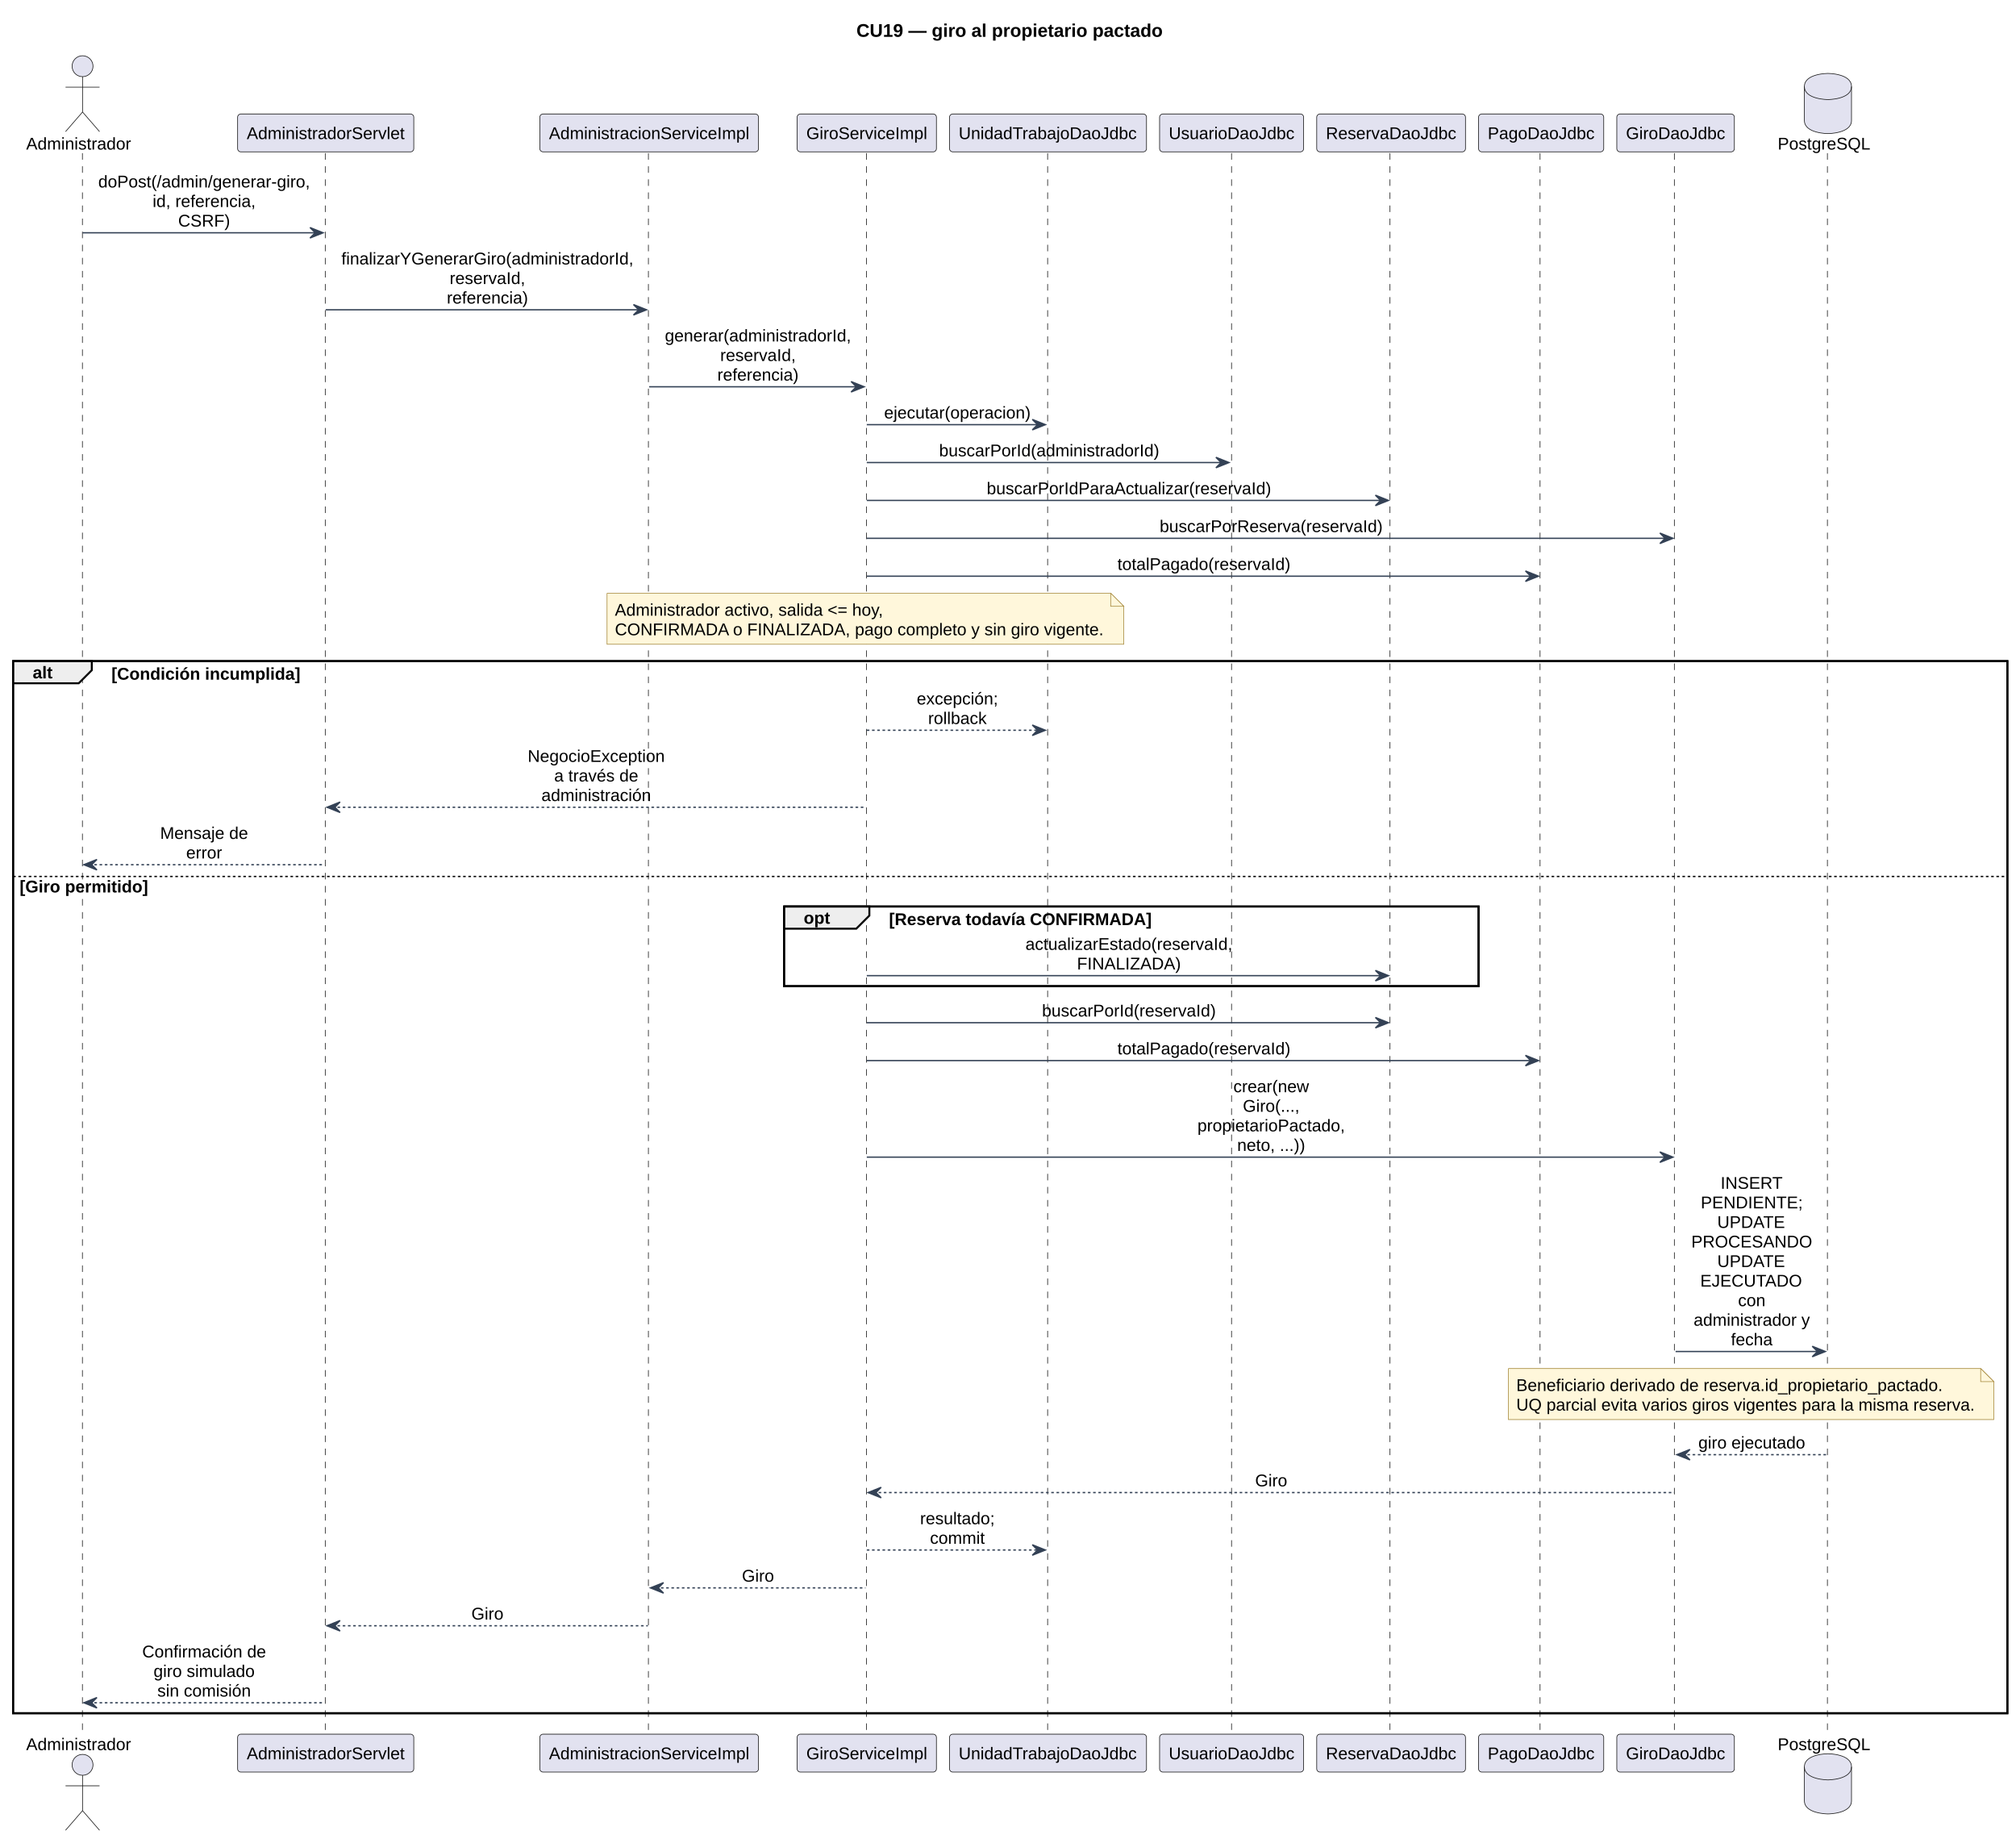
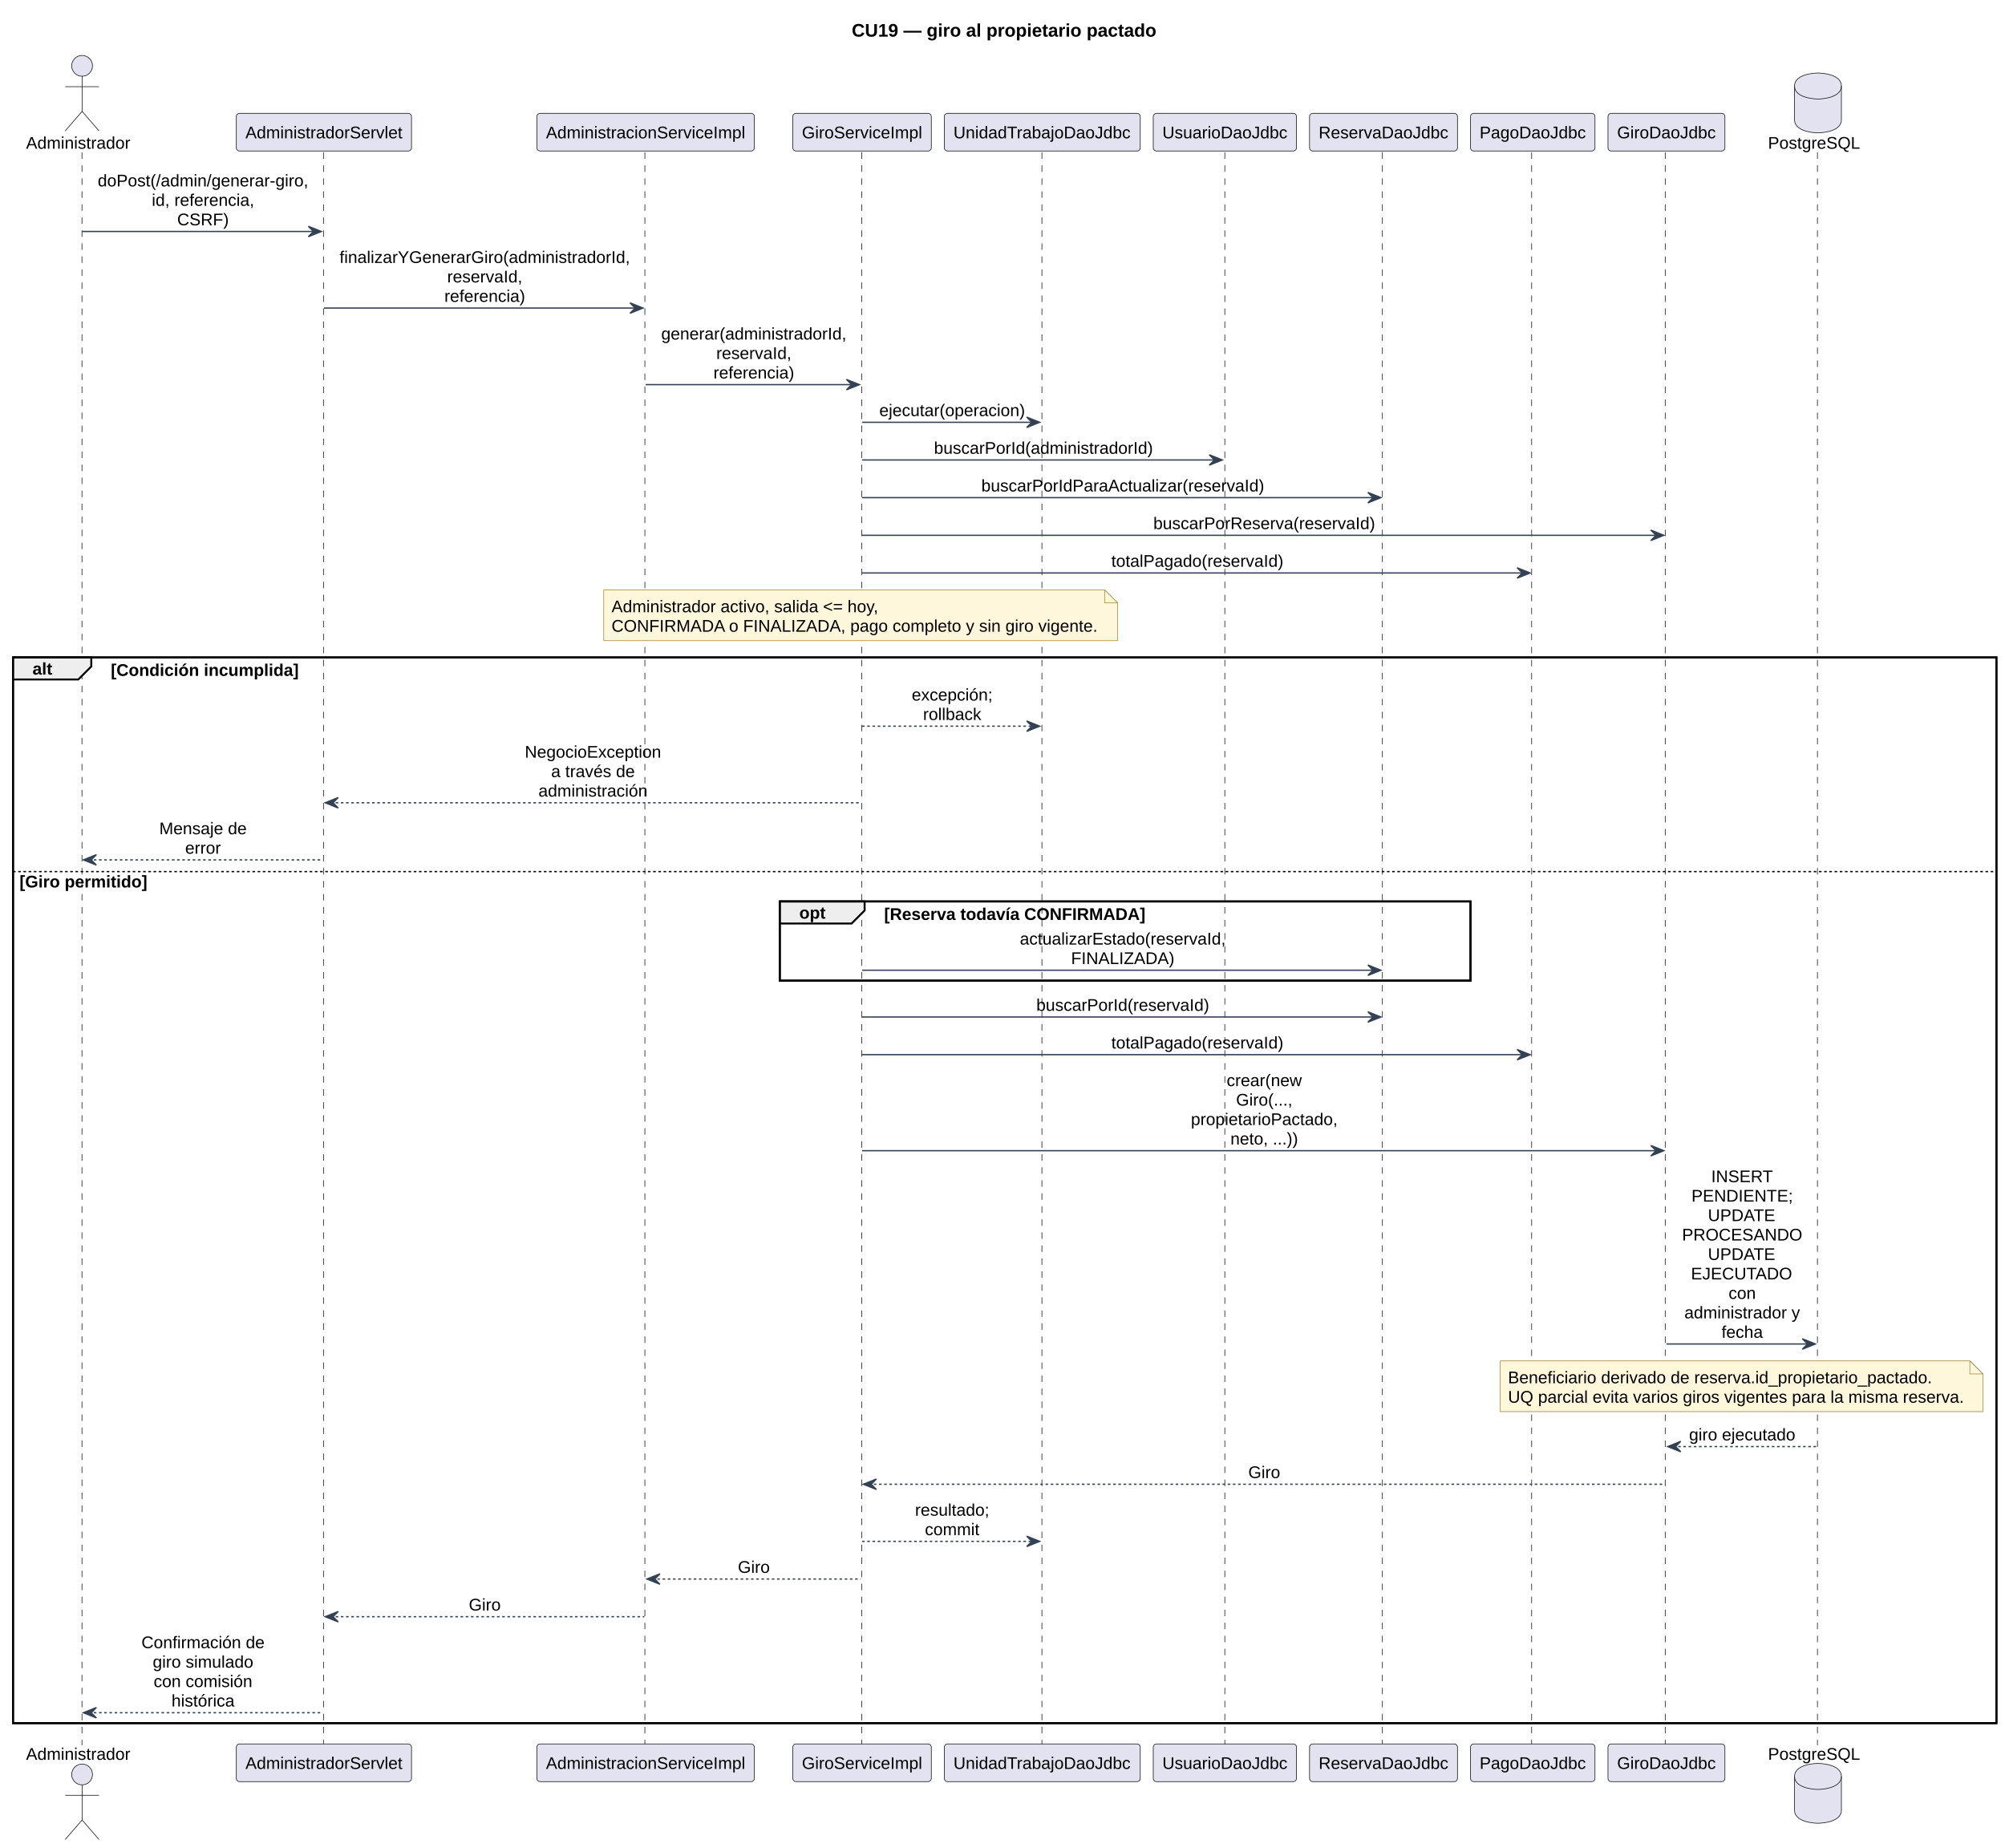
- <svg xmlns="http://www.w3.org/2000/svg" contentStyleType="text/css" data-diagram-type="SEQUENCE" height="1405px" preserveAspectRatio="none" style="width:1541px;height:1405px;background:#FFFFFF;" version="1.1" viewBox="0 0 1541 1405" width="1541px" zoomAndPan="magnify">
+ <svg xmlns="http://www.w3.org/2000/svg" contentStyleType="text/css" data-diagram-type="SEQUENCE" height="1420px" preserveAspectRatio="none" style="width:1541px;height:1420px;background:#FFFFFF;" version="1.1" viewBox="0 0 1541 1420" width="1541px" zoomAndPan="magnify">
  <defs />
  <g>
    <text fill="#000000" font-family="Arial" font-size="14" font-weight="bold" lengthAdjust="spacing" textLength="234.151" x="654.629" y="28.132">CU19 — giro al propietario pactado</text>
-     <rect fill="none" height="804.052" style="stroke:#000000;stroke-width:1.5;" width="1524.41" x="10" y="505.227" />
+     <rect fill="none" height="819" style="stroke:#000000;stroke-width:1.5;" width="1524.41" x="10" y="505.227" />
    <rect fill="none" height="60.846" style="stroke:#000000;stroke-width:1.5;" width="530.868" x="599.323" y="692.766" />
    <g>
-       <rect fill="#000000" fill-opacity="0" height="1209.231" width="8" x="59.098" y="117.047" />
-       <line style="stroke:#181818;stroke-width:0.5;stroke-dasharray:5,5;" x1="63" x2="63" y1="117.047" y2="1326.279" />
-     </g>
-     <g>
-       <rect fill="#000000" fill-opacity="0" height="1209.231" width="8" x="244.957" y="117.047" />
-       <line style="stroke:#181818;stroke-width:0.5;stroke-dasharray:5,5;" x1="248.629" x2="248.629" y1="117.047" y2="1326.279" />
-     </g>
-     <g>
-       <rect fill="#000000" fill-opacity="0" height="1209.231" width="8" x="492.21" y="117.047" />
-       <line style="stroke:#181818;stroke-width:0.5;stroke-dasharray:5,5;" x1="495.629" x2="495.629" y1="117.047" y2="1326.279" />
-     </g>
-     <g>
-       <rect fill="#000000" fill-opacity="0" height="1209.231" width="8" x="658.557" y="117.047" />
-       <line style="stroke:#181818;stroke-width:0.5;stroke-dasharray:5,5;" x1="662.323" x2="662.323" y1="117.047" y2="1326.279" />
-     </g>
-     <g>
-       <rect fill="#000000" fill-opacity="0" height="1209.231" width="8" x="797.081" y="117.047" />
-       <line style="stroke:#181818;stroke-width:0.5;stroke-dasharray:5,5;" x1="800.79" x2="800.79" y1="117.047" y2="1326.279" />
-     </g>
-     <g>
-       <rect fill="#000000" fill-opacity="0" height="1209.231" width="8" x="937.424" y="117.047" />
-       <line style="stroke:#181818;stroke-width:0.5;stroke-dasharray:5,5;" x1="941.372" x2="941.372" y1="117.047" y2="1326.279" />
-     </g>
-     <g>
-       <rect fill="#000000" fill-opacity="0" height="1209.231" width="8" x="1059.333" y="117.047" />
-       <line style="stroke:#181818;stroke-width:0.5;stroke-dasharray:5,5;" x1="1062.476" x2="1062.476" y1="117.047" y2="1326.279" />
-     </g>
-     <g>
-       <rect fill="#000000" fill-opacity="0" height="1209.231" width="8" x="1174.026" y="117.047" />
-       <line style="stroke:#181818;stroke-width:0.5;stroke-dasharray:5,5;" x1="1177.191" x2="1177.191" y1="117.047" y2="1326.279" />
-     </g>
-     <g>
-       <rect fill="#000000" fill-opacity="0" height="1209.231" width="8" x="1276.794" y="117.047" />
-       <line style="stroke:#181818;stroke-width:0.5;stroke-dasharray:5,5;" x1="1279.86" x2="1279.86" y1="117.047" y2="1326.279" />
-     </g>
-     <g>
-       <rect fill="#000000" fill-opacity="0" height="1209.231" width="8" x="1393.254" y="117.047" />
-       <line style="stroke:#181818;stroke-width:0.5;stroke-dasharray:5,5;" x1="1396.846" x2="1396.846" y1="117.047" y2="1326.279" />
+       <rect fill="#000000" fill-opacity="0" height="1224.18" width="8" x="59.098" y="117.047" />
+       <line style="stroke:#181818;stroke-width:0.5;stroke-dasharray:5,5;" x1="63" x2="63" y1="117.047" y2="1341.227" />
+     </g>
+     <g>
+       <rect fill="#000000" fill-opacity="0" height="1224.18" width="8" x="244.957" y="117.047" />
+       <line style="stroke:#181818;stroke-width:0.5;stroke-dasharray:5,5;" x1="248.629" x2="248.629" y1="117.047" y2="1341.227" />
+     </g>
+     <g>
+       <rect fill="#000000" fill-opacity="0" height="1224.18" width="8" x="492.21" y="117.047" />
+       <line style="stroke:#181818;stroke-width:0.5;stroke-dasharray:5,5;" x1="495.629" x2="495.629" y1="117.047" y2="1341.227" />
+     </g>
+     <g>
+       <rect fill="#000000" fill-opacity="0" height="1224.18" width="8" x="658.557" y="117.047" />
+       <line style="stroke:#181818;stroke-width:0.5;stroke-dasharray:5,5;" x1="662.323" x2="662.323" y1="117.047" y2="1341.227" />
+     </g>
+     <g>
+       <rect fill="#000000" fill-opacity="0" height="1224.18" width="8" x="797.081" y="117.047" />
+       <line style="stroke:#181818;stroke-width:0.5;stroke-dasharray:5,5;" x1="800.79" x2="800.79" y1="117.047" y2="1341.227" />
+     </g>
+     <g>
+       <rect fill="#000000" fill-opacity="0" height="1224.18" width="8" x="937.424" y="117.047" />
+       <line style="stroke:#181818;stroke-width:0.5;stroke-dasharray:5,5;" x1="941.372" x2="941.372" y1="117.047" y2="1341.227" />
+     </g>
+     <g>
+       <rect fill="#000000" fill-opacity="0" height="1224.18" width="8" x="1059.333" y="117.047" />
+       <line style="stroke:#181818;stroke-width:0.5;stroke-dasharray:5,5;" x1="1062.476" x2="1062.476" y1="117.047" y2="1341.227" />
+     </g>
+     <g>
+       <rect fill="#000000" fill-opacity="0" height="1224.18" width="8" x="1174.026" y="117.047" />
+       <line style="stroke:#181818;stroke-width:0.5;stroke-dasharray:5,5;" x1="1177.191" x2="1177.191" y1="117.047" y2="1341.227" />
+     </g>
+     <g>
+       <rect fill="#000000" fill-opacity="0" height="1224.18" width="8" x="1276.794" y="117.047" />
+       <line style="stroke:#181818;stroke-width:0.5;stroke-dasharray:5,5;" x1="1279.86" x2="1279.86" y1="117.047" y2="1341.227" />
+     </g>
+     <g>
+       <rect fill="#000000" fill-opacity="0" height="1224.18" width="8" x="1393.254" y="117.047" />
+       <line style="stroke:#181818;stroke-width:0.5;stroke-dasharray:5,5;" x1="1396.846" x2="1396.846" y1="117.047" y2="1341.227" />
    </g>
    <g class="participant participant-head" data-participant="u">
      <text fill="#000000" font-family="Arial" font-size="13" lengthAdjust="spacing" textLength="80.196" x="20" y="114.293">Administrador</text>
      <ellipse cx="63.098" cy="50.599" fill="#E2E2F0" rx="8" ry="8" style="stroke:#181818;stroke-width:0.5;" />
      <path d="M63.098,58.599 L63.098,85.599 M50.098,66.599 L76.098,66.599 M63.098,85.599 L50.098,100.599 M63.098,85.599 L76.098,100.599" fill="none" style="stroke:#181818;stroke-width:0.5;" />
    </g>
    <g class="participant participant-tail" data-participant="u">
-       <text fill="#000000" font-family="Arial" font-size="13" lengthAdjust="spacing" textLength="80.196" x="20" y="1337.473">Administrador</text>
-       <ellipse cx="63.098" cy="1348.727" fill="#E2E2F0" rx="8" ry="8" style="stroke:#181818;stroke-width:0.5;" />
-       <path d="M63.098,1356.727 L63.098,1383.727 M50.098,1364.727 L76.098,1364.727 M63.098,1383.727 L50.098,1398.727 M63.098,1383.727 L76.098,1398.727" fill="none" style="stroke:#181818;stroke-width:0.5;" />
+       <text fill="#000000" font-family="Arial" font-size="13" lengthAdjust="spacing" textLength="80.196" x="20" y="1352.421">Administrador</text>
+       <ellipse cx="63.098" cy="1363.676" fill="#E2E2F0" rx="8" ry="8" style="stroke:#181818;stroke-width:0.5;" />
+       <path d="M63.098,1371.676 L63.098,1398.676 M50.098,1379.676 L76.098,1379.676 M63.098,1398.676 L50.098,1413.676 M63.098,1398.676 L76.098,1413.676" fill="none" style="stroke:#181818;stroke-width:0.5;" />
    </g>
    <g class="participant participant-head" data-participant="web">
      <rect fill="#E2E2F0" height="28.949" rx="2.5" ry="2.5" style="stroke:#181818;stroke-width:0.5;" width="134.656" x="181.629" y="87.099" />
      <text fill="#000000" font-family="Arial" font-size="13" lengthAdjust="spacing" textLength="120.656" x="188.629" y="106.293">AdministradorServlet</text>
    </g>
    <g class="participant participant-tail" data-participant="web">
-       <rect fill="#E2E2F0" height="28.949" rx="2.5" ry="2.5" style="stroke:#181818;stroke-width:0.5;" width="134.656" x="181.629" y="1325.279" />
-       <text fill="#000000" font-family="Arial" font-size="13" lengthAdjust="spacing" textLength="120.656" x="188.629" y="1344.473">AdministradorServlet</text>
+       <rect fill="#E2E2F0" height="28.949" rx="2.5" ry="2.5" style="stroke:#181818;stroke-width:0.5;" width="134.656" x="181.629" y="1340.227" />
+       <text fill="#000000" font-family="Arial" font-size="13" lengthAdjust="spacing" textLength="120.656" x="188.629" y="1359.421">AdministradorServlet</text>
    </g>
    <g class="participant participant-head" data-participant="admin">
      <rect fill="#E2E2F0" height="28.949" rx="2.5" ry="2.5" style="stroke:#181818;stroke-width:0.5;" width="167.163" x="412.629" y="87.099" />
      <text fill="#000000" font-family="Arial" font-size="13" lengthAdjust="spacing" textLength="153.163" x="419.629" y="106.293">AdministracionServiceImpl</text>
    </g>
    <g class="participant participant-tail" data-participant="admin">
-       <rect fill="#E2E2F0" height="28.949" rx="2.5" ry="2.5" style="stroke:#181818;stroke-width:0.5;" width="167.163" x="412.629" y="1325.279" />
-       <text fill="#000000" font-family="Arial" font-size="13" lengthAdjust="spacing" textLength="153.163" x="419.629" y="1344.473">AdministracionServiceImpl</text>
+       <rect fill="#E2E2F0" height="28.949" rx="2.5" ry="2.5" style="stroke:#181818;stroke-width:0.5;" width="167.163" x="412.629" y="1340.227" />
+       <text fill="#000000" font-family="Arial" font-size="13" lengthAdjust="spacing" textLength="153.163" x="419.629" y="1359.421">AdministracionServiceImpl</text>
    </g>
    <g class="participant participant-head" data-participant="s">
      <rect fill="#E2E2F0" height="28.949" rx="2.5" ry="2.5" style="stroke:#181818;stroke-width:0.5;" width="106.466" x="609.323" y="87.099" />
      <text fill="#000000" font-family="Arial" font-size="13" lengthAdjust="spacing" textLength="92.466" x="616.323" y="106.293">GiroServiceImpl</text>
    </g>
    <g class="participant participant-tail" data-participant="s">
-       <rect fill="#E2E2F0" height="28.949" rx="2.5" ry="2.5" style="stroke:#181818;stroke-width:0.5;" width="106.466" x="609.323" y="1325.279" />
-       <text fill="#000000" font-family="Arial" font-size="13" lengthAdjust="spacing" textLength="92.466" x="616.323" y="1344.473">GiroServiceImpl</text>
+       <rect fill="#E2E2F0" height="28.949" rx="2.5" ry="2.5" style="stroke:#181818;stroke-width:0.5;" width="106.466" x="609.323" y="1340.227" />
+       <text fill="#000000" font-family="Arial" font-size="13" lengthAdjust="spacing" textLength="92.466" x="616.323" y="1359.421">GiroServiceImpl</text>
    </g>
    <g class="participant participant-head" data-participant="tx">
      <rect fill="#E2E2F0" height="28.949" rx="2.5" ry="2.5" style="stroke:#181818;stroke-width:0.5;" width="150.583" x="725.79" y="87.099" />
      <text fill="#000000" font-family="Arial" font-size="13" lengthAdjust="spacing" textLength="136.583" x="732.79" y="106.293">UnidadTrabajoDaoJdbc</text>
    </g>
    <g class="participant participant-tail" data-participant="tx">
-       <rect fill="#E2E2F0" height="28.949" rx="2.5" ry="2.5" style="stroke:#181818;stroke-width:0.5;" width="150.583" x="725.79" y="1325.279" />
-       <text fill="#000000" font-family="Arial" font-size="13" lengthAdjust="spacing" textLength="136.583" x="732.79" y="1344.473">UnidadTrabajoDaoJdbc</text>
+       <rect fill="#E2E2F0" height="28.949" rx="2.5" ry="2.5" style="stroke:#181818;stroke-width:0.5;" width="150.583" x="725.79" y="1340.227" />
+       <text fill="#000000" font-family="Arial" font-size="13" lengthAdjust="spacing" textLength="136.583" x="732.79" y="1359.421">UnidadTrabajoDaoJdbc</text>
    </g>
    <g class="participant participant-head" data-participant="usuarios">
      <rect fill="#E2E2F0" height="28.949" rx="2.5" ry="2.5" style="stroke:#181818;stroke-width:0.5;" width="110.103" x="886.372" y="87.099" />
      <text fill="#000000" font-family="Arial" font-size="13" lengthAdjust="spacing" textLength="96.103" x="893.372" y="106.293">UsuarioDaoJdbc</text>
    </g>
    <g class="participant participant-tail" data-participant="usuarios">
-       <rect fill="#E2E2F0" height="28.949" rx="2.5" ry="2.5" style="stroke:#181818;stroke-width:0.5;" width="110.103" x="886.372" y="1325.279" />
-       <text fill="#000000" font-family="Arial" font-size="13" lengthAdjust="spacing" textLength="96.103" x="893.372" y="1344.473">UsuarioDaoJdbc</text>
+       <rect fill="#E2E2F0" height="28.949" rx="2.5" ry="2.5" style="stroke:#181818;stroke-width:0.5;" width="110.103" x="886.372" y="1340.227" />
+       <text fill="#000000" font-family="Arial" font-size="13" lengthAdjust="spacing" textLength="96.103" x="893.372" y="1359.421">UsuarioDaoJdbc</text>
    </g>
    <g class="participant participant-head" data-participant="reservas">
      <rect fill="#E2E2F0" height="28.949" rx="2.5" ry="2.5" style="stroke:#181818;stroke-width:0.5;" width="113.715" x="1006.476" y="87.099" />
      <text fill="#000000" font-family="Arial" font-size="13" lengthAdjust="spacing" textLength="99.715" x="1013.476" y="106.293">ReservaDaoJdbc</text>
    </g>
    <g class="participant participant-tail" data-participant="reservas">
-       <rect fill="#E2E2F0" height="28.949" rx="2.5" ry="2.5" style="stroke:#181818;stroke-width:0.5;" width="113.715" x="1006.476" y="1325.279" />
-       <text fill="#000000" font-family="Arial" font-size="13" lengthAdjust="spacing" textLength="99.715" x="1013.476" y="1344.473">ReservaDaoJdbc</text>
+       <rect fill="#E2E2F0" height="28.949" rx="2.5" ry="2.5" style="stroke:#181818;stroke-width:0.5;" width="113.715" x="1006.476" y="1340.227" />
+       <text fill="#000000" font-family="Arial" font-size="13" lengthAdjust="spacing" textLength="99.715" x="1013.476" y="1359.421">ReservaDaoJdbc</text>
    </g>
    <g class="participant participant-head" data-participant="pagos">
      <rect fill="#E2E2F0" height="28.949" rx="2.5" ry="2.5" style="stroke:#181818;stroke-width:0.5;" width="95.669" x="1130.191" y="87.099" />
      <text fill="#000000" font-family="Arial" font-size="13" lengthAdjust="spacing" textLength="81.669" x="1137.191" y="106.293">PagoDaoJdbc</text>
    </g>
    <g class="participant participant-tail" data-participant="pagos">
-       <rect fill="#E2E2F0" height="28.949" rx="2.5" ry="2.5" style="stroke:#181818;stroke-width:0.5;" width="95.669" x="1130.191" y="1325.279" />
-       <text fill="#000000" font-family="Arial" font-size="13" lengthAdjust="spacing" textLength="81.669" x="1137.191" y="1344.473">PagoDaoJdbc</text>
+       <rect fill="#E2E2F0" height="28.949" rx="2.5" ry="2.5" style="stroke:#181818;stroke-width:0.5;" width="95.669" x="1130.191" y="1340.227" />
+       <text fill="#000000" font-family="Arial" font-size="13" lengthAdjust="spacing" textLength="81.669" x="1137.191" y="1359.421">PagoDaoJdbc</text>
    </g>
    <g class="participant participant-head" data-participant="giros">
      <rect fill="#E2E2F0" height="28.949" rx="2.5" ry="2.5" style="stroke:#181818;stroke-width:0.5;" width="89.867" x="1235.86" y="87.099" />
      <text fill="#000000" font-family="Arial" font-size="13" lengthAdjust="spacing" textLength="75.867" x="1242.86" y="106.293">GiroDaoJdbc</text>
    </g>
    <g class="participant participant-tail" data-participant="giros">
-       <rect fill="#E2E2F0" height="28.949" rx="2.5" ry="2.5" style="stroke:#181818;stroke-width:0.5;" width="89.867" x="1235.86" y="1325.279" />
-       <text fill="#000000" font-family="Arial" font-size="13" lengthAdjust="spacing" textLength="75.867" x="1242.86" y="1344.473">GiroDaoJdbc</text>
+       <rect fill="#E2E2F0" height="28.949" rx="2.5" ry="2.5" style="stroke:#181818;stroke-width:0.5;" width="89.867" x="1235.86" y="1340.227" />
+       <text fill="#000000" font-family="Arial" font-size="13" lengthAdjust="spacing" textLength="75.867" x="1242.86" y="1359.421">GiroDaoJdbc</text>
    </g>
    <g class="participant participant-head" data-participant="bd">
      <text fill="#000000" font-family="Arial" font-size="13" lengthAdjust="spacing" textLength="70.814" x="1358.846" y="114.293">PostgreSQL</text>
      <path d="M1379.254,66.099 C1379.254,56.099 1397.254,56.099 1397.254,56.099 C1397.254,56.099 1415.254,56.099 1415.254,66.099 L1415.254,92.099 C1415.254,102.099 1397.254,102.099 1397.254,102.099 C1397.254,102.099 1379.254,102.099 1379.254,92.099 L1379.254,66.099" fill="#E2E2F0" style="stroke:#181818;stroke-width:0.5;" />
      <path d="M1379.254,66.099 C1379.254,76.099 1397.254,76.099 1397.254,76.099 C1397.254,76.099 1415.254,76.099 1415.254,66.099" fill="none" style="stroke:#181818;stroke-width:0.5;" />
    </g>
    <g class="participant participant-tail" data-participant="bd">
-       <text fill="#000000" font-family="Arial" font-size="13" lengthAdjust="spacing" textLength="70.814" x="1358.846" y="1337.473">PostgreSQL</text>
-       <path d="M1379.254,1350.227 C1379.254,1340.227 1397.254,1340.227 1397.254,1340.227 C1397.254,1340.227 1415.254,1340.227 1415.254,1350.227 L1415.254,1376.227 C1415.254,1386.227 1397.254,1386.227 1397.254,1386.227 C1397.254,1386.227 1379.254,1386.227 1379.254,1376.227 L1379.254,1350.227" fill="#E2E2F0" style="stroke:#181818;stroke-width:0.5;" />
-       <path d="M1379.254,1350.227 C1379.254,1360.227 1397.254,1360.227 1397.254,1360.227 C1397.254,1360.227 1415.254,1360.227 1415.254,1350.227" fill="none" style="stroke:#181818;stroke-width:0.5;" />
+       <text fill="#000000" font-family="Arial" font-size="13" lengthAdjust="spacing" textLength="70.814" x="1358.846" y="1352.421">PostgreSQL</text>
+       <path d="M1379.254,1365.176 C1379.254,1355.176 1397.254,1355.176 1397.254,1355.176 C1397.254,1355.176 1415.254,1355.176 1415.254,1365.176 L1415.254,1391.176 C1415.254,1401.176 1397.254,1401.176 1397.254,1401.176 C1397.254,1401.176 1379.254,1401.176 1379.254,1391.176 L1379.254,1365.176" fill="#E2E2F0" style="stroke:#181818;stroke-width:0.5;" />
+       <path d="M1379.254,1365.176 C1379.254,1375.176 1397.254,1375.176 1397.254,1375.176 C1397.254,1375.176 1415.254,1375.176 1415.254,1365.176" fill="none" style="stroke:#181818;stroke-width:0.5;" />
    </g>
    <g class="message" data-participant-1="u" data-participant-2="web">
      <polygon fill="#334155" points="236.957,173.894,246.957,177.894,236.957,181.894,240.957,177.894" style="stroke:#334155;stroke-width:1;" />
      <line style="stroke:#334155;stroke-width:1;" x1="63.098" x2="242.957" y1="177.894" y2="177.894" />
      <text fill="#000000" font-family="Arial" font-size="13" lengthAdjust="spacing" textLength="161.859" x="75.098" y="143.241">doPost(/admin/generar-giro,</text>
      <text fill="#000000" font-family="Arial" font-size="13" lengthAdjust="spacing" textLength="13.73" x="116.647" y="158.19">id,</text>
      <text fill="#000000" font-family="Arial" font-size="13" lengthAdjust="spacing" textLength="3.612" x="130.377" y="158.19"> </text>
      <text fill="#000000" font-family="Arial" font-size="13" lengthAdjust="spacing" textLength="61.42" x="133.988" y="158.19">referencia,</text>
      <text fill="#000000" font-family="Arial" font-size="13" lengthAdjust="spacing" textLength="39.717" x="136.169" y="173.139">CSRF)</text>
    </g>
    <g class="message" data-participant-1="web" data-participant-2="admin">
      <polygon fill="#334155" points="484.21,232.74,494.21,236.74,484.21,240.74,488.21,236.74" style="stroke:#334155;stroke-width:1;" />
      <line style="stroke:#334155;stroke-width:1;" x1="248.957" x2="490.21" y1="236.74" y2="236.74" />
      <text fill="#000000" font-family="Arial" font-size="13" lengthAdjust="spacing" textLength="223.253" x="260.957" y="202.087">finalizarYGenerarGiro(administradorId,</text>
      <text fill="#000000" font-family="Arial" font-size="13" lengthAdjust="spacing" textLength="57.802" x="343.683" y="217.036">reservaId,</text>
      <text fill="#000000" font-family="Arial" font-size="13" lengthAdjust="spacing" textLength="62.137" x="341.515" y="231.985">referencia)</text>
    </g>
    <g class="message" data-participant-1="admin" data-participant-2="s">
      <polygon fill="#334155" points="650.557,291.586,660.557,295.586,650.557,299.586,654.557,295.586" style="stroke:#334155;stroke-width:1;" />
      <line style="stroke:#334155;stroke-width:1;" x1="496.21" x2="656.557" y1="295.586" y2="295.586" />
      <text fill="#000000" font-family="Arial" font-size="13" lengthAdjust="spacing" textLength="142.346" x="508.21" y="260.934">generar(administradorId,</text>
      <text fill="#000000" font-family="Arial" font-size="13" lengthAdjust="spacing" textLength="57.802" x="550.483" y="275.882">reservaId,</text>
      <text fill="#000000" font-family="Arial" font-size="13" lengthAdjust="spacing" textLength="62.137" x="548.315" y="290.831">referencia)</text>
    </g>
    <g class="message" data-participant-1="s" data-participant-2="tx">
      <polygon fill="#334155" points="789.081,320.535,799.081,324.535,789.081,328.535,793.081,324.535" style="stroke:#334155;stroke-width:1;" />
      <line style="stroke:#334155;stroke-width:1;" x1="662.557" x2="795.081" y1="324.535" y2="324.535" />
      <text fill="#000000" font-family="Arial" font-size="13" lengthAdjust="spacing" textLength="112.004" x="675.817" y="319.78">ejecutar(operacion)</text>
    </g>
    <g class="message" data-participant-1="s" data-participant-2="usuarios">
      <polygon fill="#334155" points="929.424,349.483,939.424,353.483,929.424,357.483,933.424,353.483" style="stroke:#334155;stroke-width:1;" />
      <line style="stroke:#334155;stroke-width:1;" x1="662.557" x2="935.424" y1="353.483" y2="353.483" />
      <text fill="#000000" font-family="Arial" font-size="13" lengthAdjust="spacing" textLength="168.346" x="717.817" y="348.728">buscarPorId(administradorId)</text>
    </g>
    <g class="message" data-participant-1="s" data-participant-2="reservas">
      <polygon fill="#334155" points="1051.333,378.432,1061.333,382.432,1051.333,386.432,1055.333,382.432" style="stroke:#334155;stroke-width:1;" />
      <line style="stroke:#334155;stroke-width:1;" x1="662.557" x2="1057.333" y1="382.432" y2="382.432" />
      <text fill="#000000" font-family="Arial" font-size="13" lengthAdjust="spacing" textLength="217.477" x="754.207" y="377.677">buscarPorIdParaActualizar(reservaId)</text>
    </g>
    <g class="message" data-participant-1="s" data-participant-2="giros">
      <polygon fill="#334155" points="1268.794,407.381,1278.794,411.381,1268.794,415.381,1272.794,411.381" style="stroke:#334155;stroke-width:1;" />
      <line style="stroke:#334155;stroke-width:1;" x1="662.557" x2="1274.794" y1="411.381" y2="411.381" />
      <text fill="#000000" font-family="Arial" font-size="13" lengthAdjust="spacing" textLength="170.504" x="886.423" y="406.626">buscarPorReserva(reservaId)</text>
    </g>
    <g class="message" data-participant-1="s" data-participant-2="pagos">
      <polygon fill="#334155" points="1166.026,436.33,1176.026,440.33,1166.026,444.33,1170.026,440.33" style="stroke:#334155;stroke-width:1;" />
      <line style="stroke:#334155;stroke-width:1;" x1="662.557" x2="1172.026" y1="440.33" y2="440.33" />
      <text fill="#000000" font-family="Arial" font-size="13" lengthAdjust="spacing" textLength="132.241" x="854.171" y="435.575">totalPagado(reservaId)</text>
    </g>
    <path d="M464,453.33 L464,492.33 L859,492.33 L859,463.33 L849,453.33 L464,453.33" fill="#FFF7DB" style="stroke:#A78B40;stroke-width:0.5;" />
    <path d="M849,453.33 L849,463.33 L859,463.33 L849,453.33" fill="#FFF7DB" style="stroke:#A78B40;stroke-width:0.5;" />
    <text fill="#000000" font-family="Arial" font-size="13" lengthAdjust="spacing" textLength="205.937" x="470" y="470.523">Administrador activo, salida &lt;= hoy,</text>
    <text fill="#000000" font-family="Arial" font-size="13" lengthAdjust="spacing" textLength="374.245" x="470" y="485.472">CONFIRMADA o FINALIZADA, pago completo y sin giro vigente.</text>
    <path d="M10,505.227 L70.171,505.227 L70.171,512.176 L60.171,522.176 L10,522.176 L10,505.227" fill="#EEEEEE" style="stroke:#000000;stroke-width:1.5;" />
-     <rect fill="none" height="804.052" style="stroke:#000000;stroke-width:1.5;" width="1524.41" x="10" y="505.227" />
+     <rect fill="none" height="819" style="stroke:#000000;stroke-width:1.5;" width="1524.41" x="10" y="505.227" />
    <text fill="#000000" font-family="Arial" font-size="13" font-weight="bold" lengthAdjust="spacing" textLength="15.171" x="25" y="518.421">alt</text>
    <text fill="#000000" font-family="Arial" font-size="13" font-weight="bold" lengthAdjust="spacing" textLength="144.435" x="85.171" y="519.421">[Condición incumplida]</text>
    <g class="message" data-participant-1="s" data-participant-2="tx">
      <polygon fill="#334155" points="789.081,554.073,799.081,558.073,789.081,562.073,793.081,558.073" style="stroke:#334155;stroke-width:1;" />
      <line style="stroke:#334155;stroke-width:1;stroke-dasharray:2,2;" x1="662.557" x2="795.081" y1="558.073" y2="558.073" />
      <text fill="#000000" font-family="Arial" font-size="13" lengthAdjust="spacing" textLength="62.15" x="700.744" y="538.37">excepción;</text>
      <text fill="#000000" font-family="Arial" font-size="13" lengthAdjust="spacing" textLength="44.795" x="709.421" y="553.318">rollback</text>
    </g>
    <g class="message" data-participant-1="s" data-participant-2="web">
      <polygon fill="#334155" points="259.957,612.919,249.957,616.919,259.957,620.919,255.957,616.919" style="stroke:#334155;stroke-width:1;" />
      <line style="stroke:#334155;stroke-width:1;stroke-dasharray:2,2;" x1="253.957" x2="661.557" y1="616.919" y2="616.919" />
      <text fill="#000000" font-family="Arial" font-size="13" lengthAdjust="spacing" textLength="104.787" x="403.363" y="582.267">NegocioException</text>
      <text fill="#000000" font-family="Arial" font-size="13" lengthAdjust="spacing" textLength="7.23" x="423.6" y="597.216">a</text>
      <text fill="#000000" font-family="Arial" font-size="13" lengthAdjust="spacing" textLength="3.612" x="430.83" y="597.216"> </text>
      <text fill="#000000" font-family="Arial" font-size="13" lengthAdjust="spacing" textLength="35.401" x="434.441" y="597.216">través</text>
      <text fill="#000000" font-family="Arial" font-size="13" lengthAdjust="spacing" textLength="3.612" x="469.842" y="597.216"> </text>
      <text fill="#000000" font-family="Arial" font-size="13" lengthAdjust="spacing" textLength="14.46" x="473.454" y="597.216">de</text>
      <text fill="#000000" font-family="Arial" font-size="13" lengthAdjust="spacing" textLength="83.814" x="413.85" y="612.165">administración</text>
    </g>
    <g class="message" data-participant-1="web" data-participant-2="u">
      <polygon fill="#334155" points="74.098,656.817,64.098,660.817,74.098,664.817,70.098,660.817" style="stroke:#334155;stroke-width:1;" />
      <line style="stroke:#334155;stroke-width:1;stroke-dasharray:2,2;" x1="68.098" x2="247.957" y1="660.817" y2="660.817" />
      <text fill="#000000" font-family="Arial" font-size="13" lengthAdjust="spacing" textLength="49.137" x="122.423" y="641.113">Mensaje</text>
      <text fill="#000000" font-family="Arial" font-size="13" lengthAdjust="spacing" textLength="3.612" x="171.56" y="641.113"> </text>
      <text fill="#000000" font-family="Arial" font-size="13" lengthAdjust="spacing" textLength="14.46" x="175.172" y="641.113">de</text>
      <text fill="#000000" font-family="Arial" font-size="13" lengthAdjust="spacing" textLength="27.447" x="142.304" y="656.062">error</text>
    </g>
    <line style="stroke:#000000;stroke-width:1;stroke-dasharray:2,2;" x1="10" x2="1534.41" y1="669.817" y2="669.817" />
    <text fill="#000000" font-family="Arial" font-size="13" font-weight="bold" lengthAdjust="spacing" textLength="98.217" x="15" y="682.011">[Giro permitido]</text>
    <path d="M599.323,692.766 L664.534,692.766 L664.534,699.714 L654.534,709.714 L599.323,709.714 L599.323,692.766" fill="#EEEEEE" style="stroke:#000000;stroke-width:1.5;" />
    <rect fill="none" height="60.846" style="stroke:#000000;stroke-width:1.5;" width="530.868" x="599.323" y="692.766" />
    <text fill="#000000" font-family="Arial" font-size="13" font-weight="bold" lengthAdjust="spacing" textLength="20.211" x="614.323" y="705.96">opt</text>
    <text fill="#000000" font-family="Arial" font-size="13" font-weight="bold" lengthAdjust="spacing" textLength="200.815" x="679.534" y="706.96">[Reserva todavía CONFIRMADA]</text>
    <g class="message" data-participant-1="s" data-participant-2="reservas">
      <polygon fill="#334155" points="1051.333,741.612,1061.333,745.612,1051.333,749.612,1055.333,745.612" style="stroke:#334155;stroke-width:1;" />
      <line style="stroke:#334155;stroke-width:1;" x1="662.557" x2="1057.333" y1="745.612" y2="745.612" />
      <text fill="#000000" font-family="Arial" font-size="13" lengthAdjust="spacing" textLength="158.241" x="783.825" y="725.908">actualizarEstado(reservaId,</text>
      <text fill="#000000" font-family="Arial" font-size="13" lengthAdjust="spacing" textLength="79.454" x="823.218" y="740.857">FINALIZADA)</text>
    </g>
    <g class="message" data-participant-1="s" data-participant-2="reservas">
      <polygon fill="#334155" points="1051.333,777.561,1061.333,781.561,1051.333,785.561,1055.333,781.561" style="stroke:#334155;stroke-width:1;" />
      <line style="stroke:#334155;stroke-width:1;" x1="662.557" x2="1057.333" y1="781.561" y2="781.561" />
      <text fill="#000000" font-family="Arial" font-size="13" lengthAdjust="spacing" textLength="132.939" x="796.476" y="776.806">buscarPorId(reservaId)</text>
    </g>
    <g class="message" data-participant-1="s" data-participant-2="pagos">
      <polygon fill="#334155" points="1166.026,806.509,1176.026,810.509,1166.026,814.509,1170.026,810.509" style="stroke:#334155;stroke-width:1;" />
      <line style="stroke:#334155;stroke-width:1;" x1="662.557" x2="1172.026" y1="810.509" y2="810.509" />
      <text fill="#000000" font-family="Arial" font-size="13" lengthAdjust="spacing" textLength="132.241" x="854.171" y="805.754">totalPagado(reservaId)</text>
    </g>
    <g class="message" data-participant-1="s" data-participant-2="giros">
      <polygon fill="#334155" points="1268.794,880.304,1278.794,884.304,1268.794,888.304,1272.794,884.304" style="stroke:#334155;stroke-width:1;" />
      <line style="stroke:#334155;stroke-width:1;" x1="662.557" x2="1274.794" y1="884.304" y2="884.304" />
      <text fill="#000000" font-family="Arial" font-size="13" lengthAdjust="spacing" textLength="57.795" x="942.778" y="834.703">crear(new</text>
      <text fill="#000000" font-family="Arial" font-size="13" lengthAdjust="spacing" textLength="43.335" x="950.007" y="849.652">Giro(...,</text>
      <text fill="#000000" font-family="Arial" font-size="13" lengthAdjust="spacing" textLength="112.741" x="915.305" y="864.601">propietarioPactado,</text>
      <text fill="#000000" font-family="Arial" font-size="13" lengthAdjust="spacing" textLength="28.914" x="945.666" y="879.549">neto,</text>
      <text fill="#000000" font-family="Arial" font-size="13" lengthAdjust="spacing" textLength="3.612" x="974.579" y="879.549"> </text>
      <text fill="#000000" font-family="Arial" font-size="13" lengthAdjust="spacing" textLength="19.494" x="978.191" y="879.549">...))</text>
    </g>
    <g class="message" data-participant-1="giros" data-participant-2="bd">
      <polygon fill="#334155" points="1385.254,1028.843,1395.254,1032.843,1385.254,1036.843,1389.254,1032.843" style="stroke:#334155;stroke-width:1;" />
      <line style="stroke:#334155;stroke-width:1;" x1="1280.794" x2="1391.254" y1="1032.843" y2="1032.843" />
      <text fill="#000000" font-family="Arial" font-size="13" lengthAdjust="spacing" textLength="47.671" x="1315.188" y="908.498">INSERT</text>
      <text fill="#000000" font-family="Arial" font-size="13" lengthAdjust="spacing" textLength="78.013" x="1300.017" y="923.447">PENDIENTE;</text>
      <text fill="#000000" font-family="Arial" font-size="13" lengthAdjust="spacing" textLength="52.73" x="1312.659" y="938.395">UPDATE</text>
      <text fill="#000000" font-family="Arial" font-size="13" lengthAdjust="spacing" textLength="92.46" x="1292.794" y="953.344">PROCESANDO</text>
      <text fill="#000000" font-family="Arial" font-size="13" lengthAdjust="spacing" textLength="52.73" x="1312.659" y="968.293">UPDATE</text>
      <text fill="#000000" font-family="Arial" font-size="13" lengthAdjust="spacing" textLength="78.73" x="1299.659" y="983.242">EJECUTADO</text>
      <text fill="#000000" font-family="Arial" font-size="13" lengthAdjust="spacing" textLength="20.96" x="1328.544" y="998.19">con</text>
      <text fill="#000000" font-family="Arial" font-size="13" lengthAdjust="spacing" textLength="78.755" x="1294.59" y="1013.139">administrador</text>
      <text fill="#000000" font-family="Arial" font-size="13" lengthAdjust="spacing" textLength="3.612" x="1373.345" y="1013.139"> </text>
      <text fill="#000000" font-family="Arial" font-size="13" lengthAdjust="spacing" textLength="6.5" x="1376.957" y="1013.139">y</text>
      <text fill="#000000" font-family="Arial" font-size="13" lengthAdjust="spacing" textLength="31.802" x="1323.123" y="1028.088">fecha</text>
    </g>
    <path d="M1153,1045.843 L1153,1084.843 L1524,1084.843 L1524,1055.843 L1514,1045.843 L1153,1045.843" fill="#FFF7DB" style="stroke:#A78B40;stroke-width:0.5;" />
    <path d="M1514,1045.843 L1514,1055.843 L1524,1055.843 L1514,1045.843" fill="#FFF7DB" style="stroke:#A78B40;stroke-width:0.5;" />
    <text fill="#000000" font-family="Arial" font-size="13" lengthAdjust="spacing" textLength="325.927" x="1159" y="1063.037">Beneficiario derivado de reserva.id_propietario_pactado.</text>
    <text fill="#000000" font-family="Arial" font-size="13" lengthAdjust="spacing" textLength="350.41" x="1159" y="1077.985">UQ parcial evita varios giros vigentes para la misma reserva.</text>
    <g class="message" data-participant-1="bd" data-participant-2="giros">
      <polygon fill="#334155" points="1291.794,1107.689,1281.794,1111.689,1291.794,1115.689,1287.794,1111.689" style="stroke:#334155;stroke-width:1;" />
      <line style="stroke:#334155;stroke-width:1;stroke-dasharray:2,2;" x1="1285.794" x2="1396.254" y1="1111.689" y2="1111.689" />
      <text fill="#000000" font-family="Arial" font-size="13" lengthAdjust="spacing" textLength="21.677" x="1298.189" y="1106.934">giro</text>
      <text fill="#000000" font-family="Arial" font-size="13" lengthAdjust="spacing" textLength="3.612" x="1319.867" y="1106.934"> </text>
      <text fill="#000000" font-family="Arial" font-size="13" lengthAdjust="spacing" textLength="56.38" x="1323.478" y="1106.934">ejecutado</text>
    </g>
    <g class="message" data-participant-1="giros" data-participant-2="s">
      <polygon fill="#334155" points="673.557,1136.638,663.557,1140.638,673.557,1144.638,669.557,1140.638" style="stroke:#334155;stroke-width:1;" />
      <line style="stroke:#334155;stroke-width:1;stroke-dasharray:2,2;" x1="667.557" x2="1279.794" y1="1140.638" y2="1140.638" />
      <text fill="#000000" font-family="Arial" font-size="13" lengthAdjust="spacing" textLength="24.559" x="959.396" y="1135.883">Giro</text>
    </g>
    <g class="message" data-participant-1="s" data-participant-2="tx">
      <polygon fill="#334155" points="789.081,1180.535,799.081,1184.535,789.081,1188.535,793.081,1184.535" style="stroke:#334155;stroke-width:1;" />
      <line style="stroke:#334155;stroke-width:1;stroke-dasharray:2,2;" x1="662.557" x2="795.081" y1="1184.535" y2="1184.535" />
      <text fill="#000000" font-family="Arial" font-size="13" lengthAdjust="spacing" textLength="57.091" x="703.273" y="1164.832">resultado;</text>
      <text fill="#000000" font-family="Arial" font-size="13" lengthAdjust="spacing" textLength="41.888" x="710.875" y="1179.78">commit</text>
    </g>
    <g class="message" data-participant-1="s" data-participant-2="admin">
      <polygon fill="#334155" points="507.21,1209.484,497.21,1213.484,507.21,1217.484,503.21,1213.484" style="stroke:#334155;stroke-width:1;" />
      <line style="stroke:#334155;stroke-width:1;stroke-dasharray:2,2;" x1="501.21" x2="661.557" y1="1213.484" y2="1213.484" />
      <text fill="#000000" font-family="Arial" font-size="13" lengthAdjust="spacing" textLength="24.559" x="567.104" y="1208.729">Giro</text>
    </g>
    <g class="message" data-participant-1="admin" data-participant-2="web">
      <polygon fill="#334155" points="259.957,1238.433,249.957,1242.433,259.957,1246.433,255.957,1242.433" style="stroke:#334155;stroke-width:1;" />
      <line style="stroke:#334155;stroke-width:1;stroke-dasharray:2,2;" x1="253.957" x2="495.21" y1="1242.433" y2="1242.433" />
      <text fill="#000000" font-family="Arial" font-size="13" lengthAdjust="spacing" textLength="24.559" x="360.304" y="1237.678">Giro</text>
    </g>
    <g class="message" data-participant-1="web" data-participant-2="u">
-       <polygon fill="#334155" points="74.098,1297.279,64.098,1301.279,74.098,1305.279,70.098,1301.279" style="stroke:#334155;stroke-width:1;" />
-       <line style="stroke:#334155;stroke-width:1;stroke-dasharray:2,2;" x1="68.098" x2="247.957" y1="1301.279" y2="1301.279" />
+       <polygon fill="#334155" points="74.098,1312.227,64.098,1316.227,74.098,1320.227,70.098,1316.227" style="stroke:#334155;stroke-width:1;" />
+       <line style="stroke:#334155;stroke-width:1;stroke-dasharray:2,2;" x1="68.098" x2="247.957" y1="1316.227" y2="1316.227" />
      <text fill="#000000" font-family="Arial" font-size="13" lengthAdjust="spacing" textLength="76.585" x="108.7" y="1266.627">Confirmación</text>
      <text fill="#000000" font-family="Arial" font-size="13" lengthAdjust="spacing" textLength="3.612" x="185.284" y="1266.627"> </text>
      <text fill="#000000" font-family="Arial" font-size="13" lengthAdjust="spacing" textLength="14.46" x="188.896" y="1266.627">de</text>
      <text fill="#000000" font-family="Arial" font-size="13" lengthAdjust="spacing" textLength="21.677" x="117.37" y="1281.575">giro</text>
      <text fill="#000000" font-family="Arial" font-size="13" lengthAdjust="spacing" textLength="3.612" x="139.048" y="1281.575"> </text>
      <text fill="#000000" font-family="Arial" font-size="13" lengthAdjust="spacing" textLength="52.025" x="142.659" y="1281.575">simulado</text>
-       <text fill="#000000" font-family="Arial" font-size="13" lengthAdjust="spacing" textLength="16.618" x="120.265" y="1296.524">sin</text>
-       <text fill="#000000" font-family="Arial" font-size="13" lengthAdjust="spacing" textLength="3.612" x="136.883" y="1296.524"> </text>
-       <text fill="#000000" font-family="Arial" font-size="13" lengthAdjust="spacing" textLength="51.295" x="140.495" y="1296.524">comisión</text>
+       <text fill="#000000" font-family="Arial" font-size="13" lengthAdjust="spacing" textLength="20.96" x="118.094" y="1296.524">con</text>
+       <text fill="#000000" font-family="Arial" font-size="13" lengthAdjust="spacing" textLength="3.612" x="139.054" y="1296.524"> </text>
+       <text fill="#000000" font-family="Arial" font-size="13" lengthAdjust="spacing" textLength="51.295" x="142.666" y="1296.524">comisión</text>
+       <text fill="#000000" font-family="Arial" font-size="13" lengthAdjust="spacing" textLength="48.407" x="131.824" y="1311.473">histórica</text>
    </g>
  </g>
</svg>
